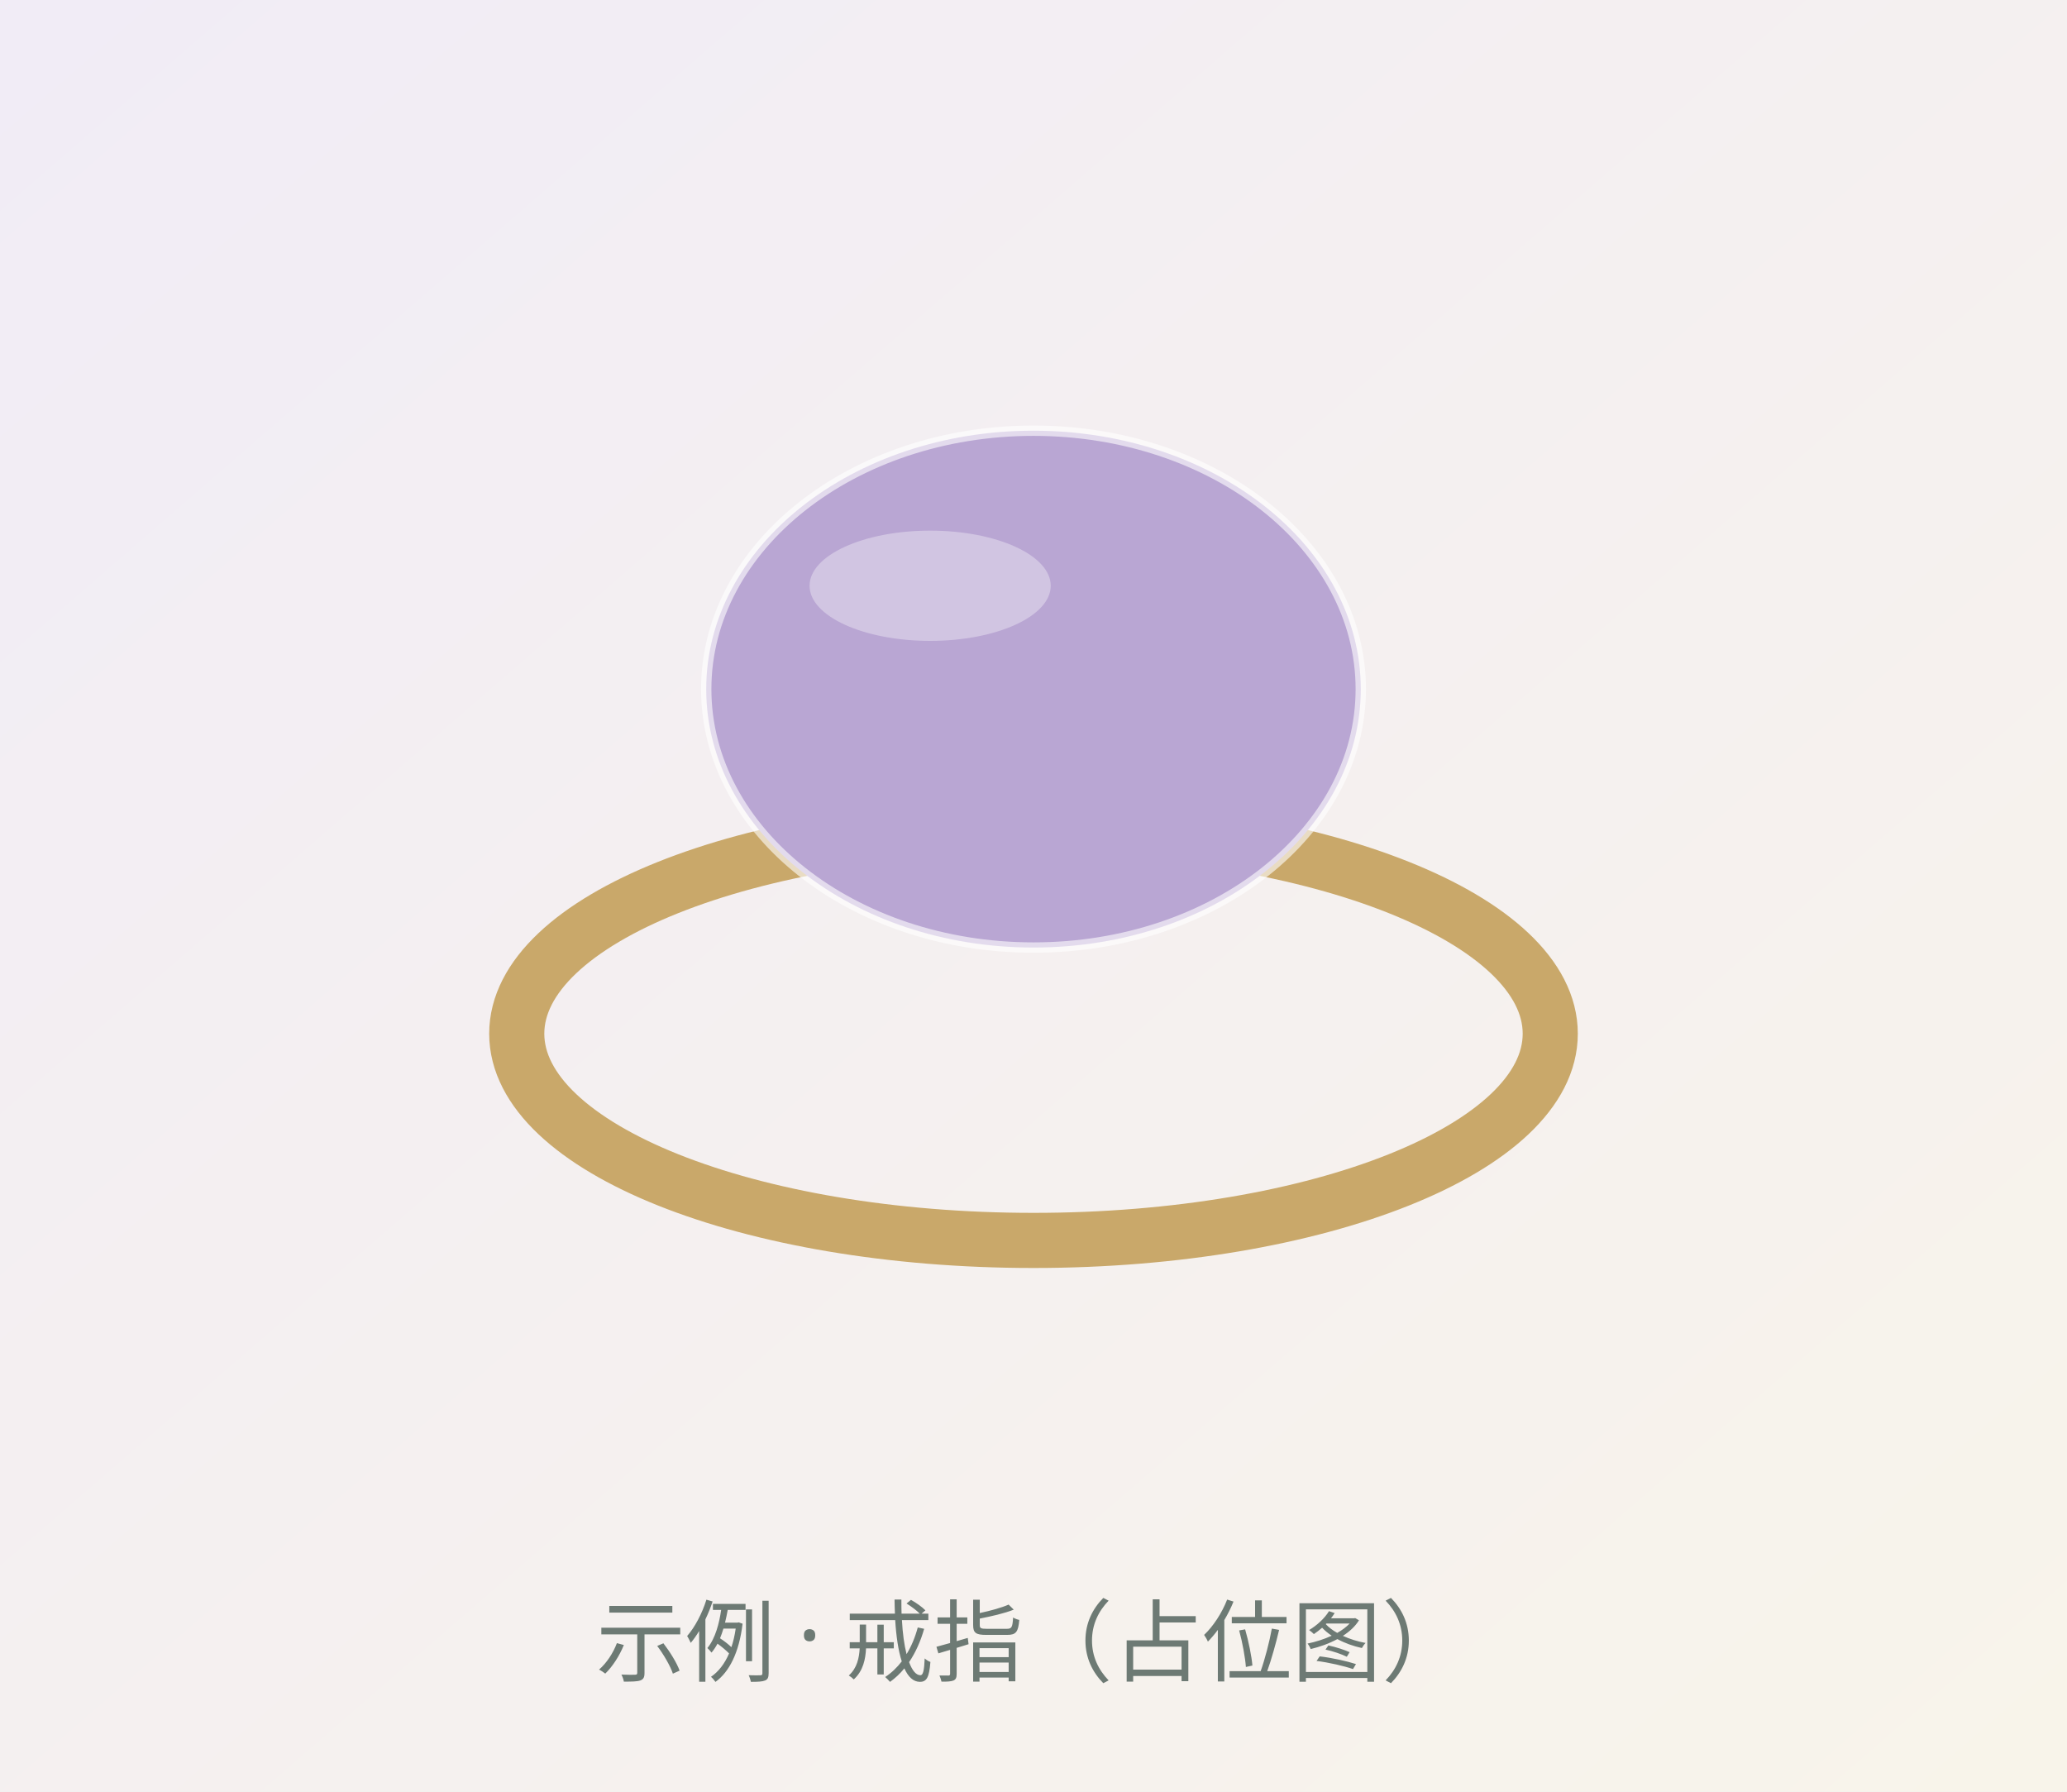
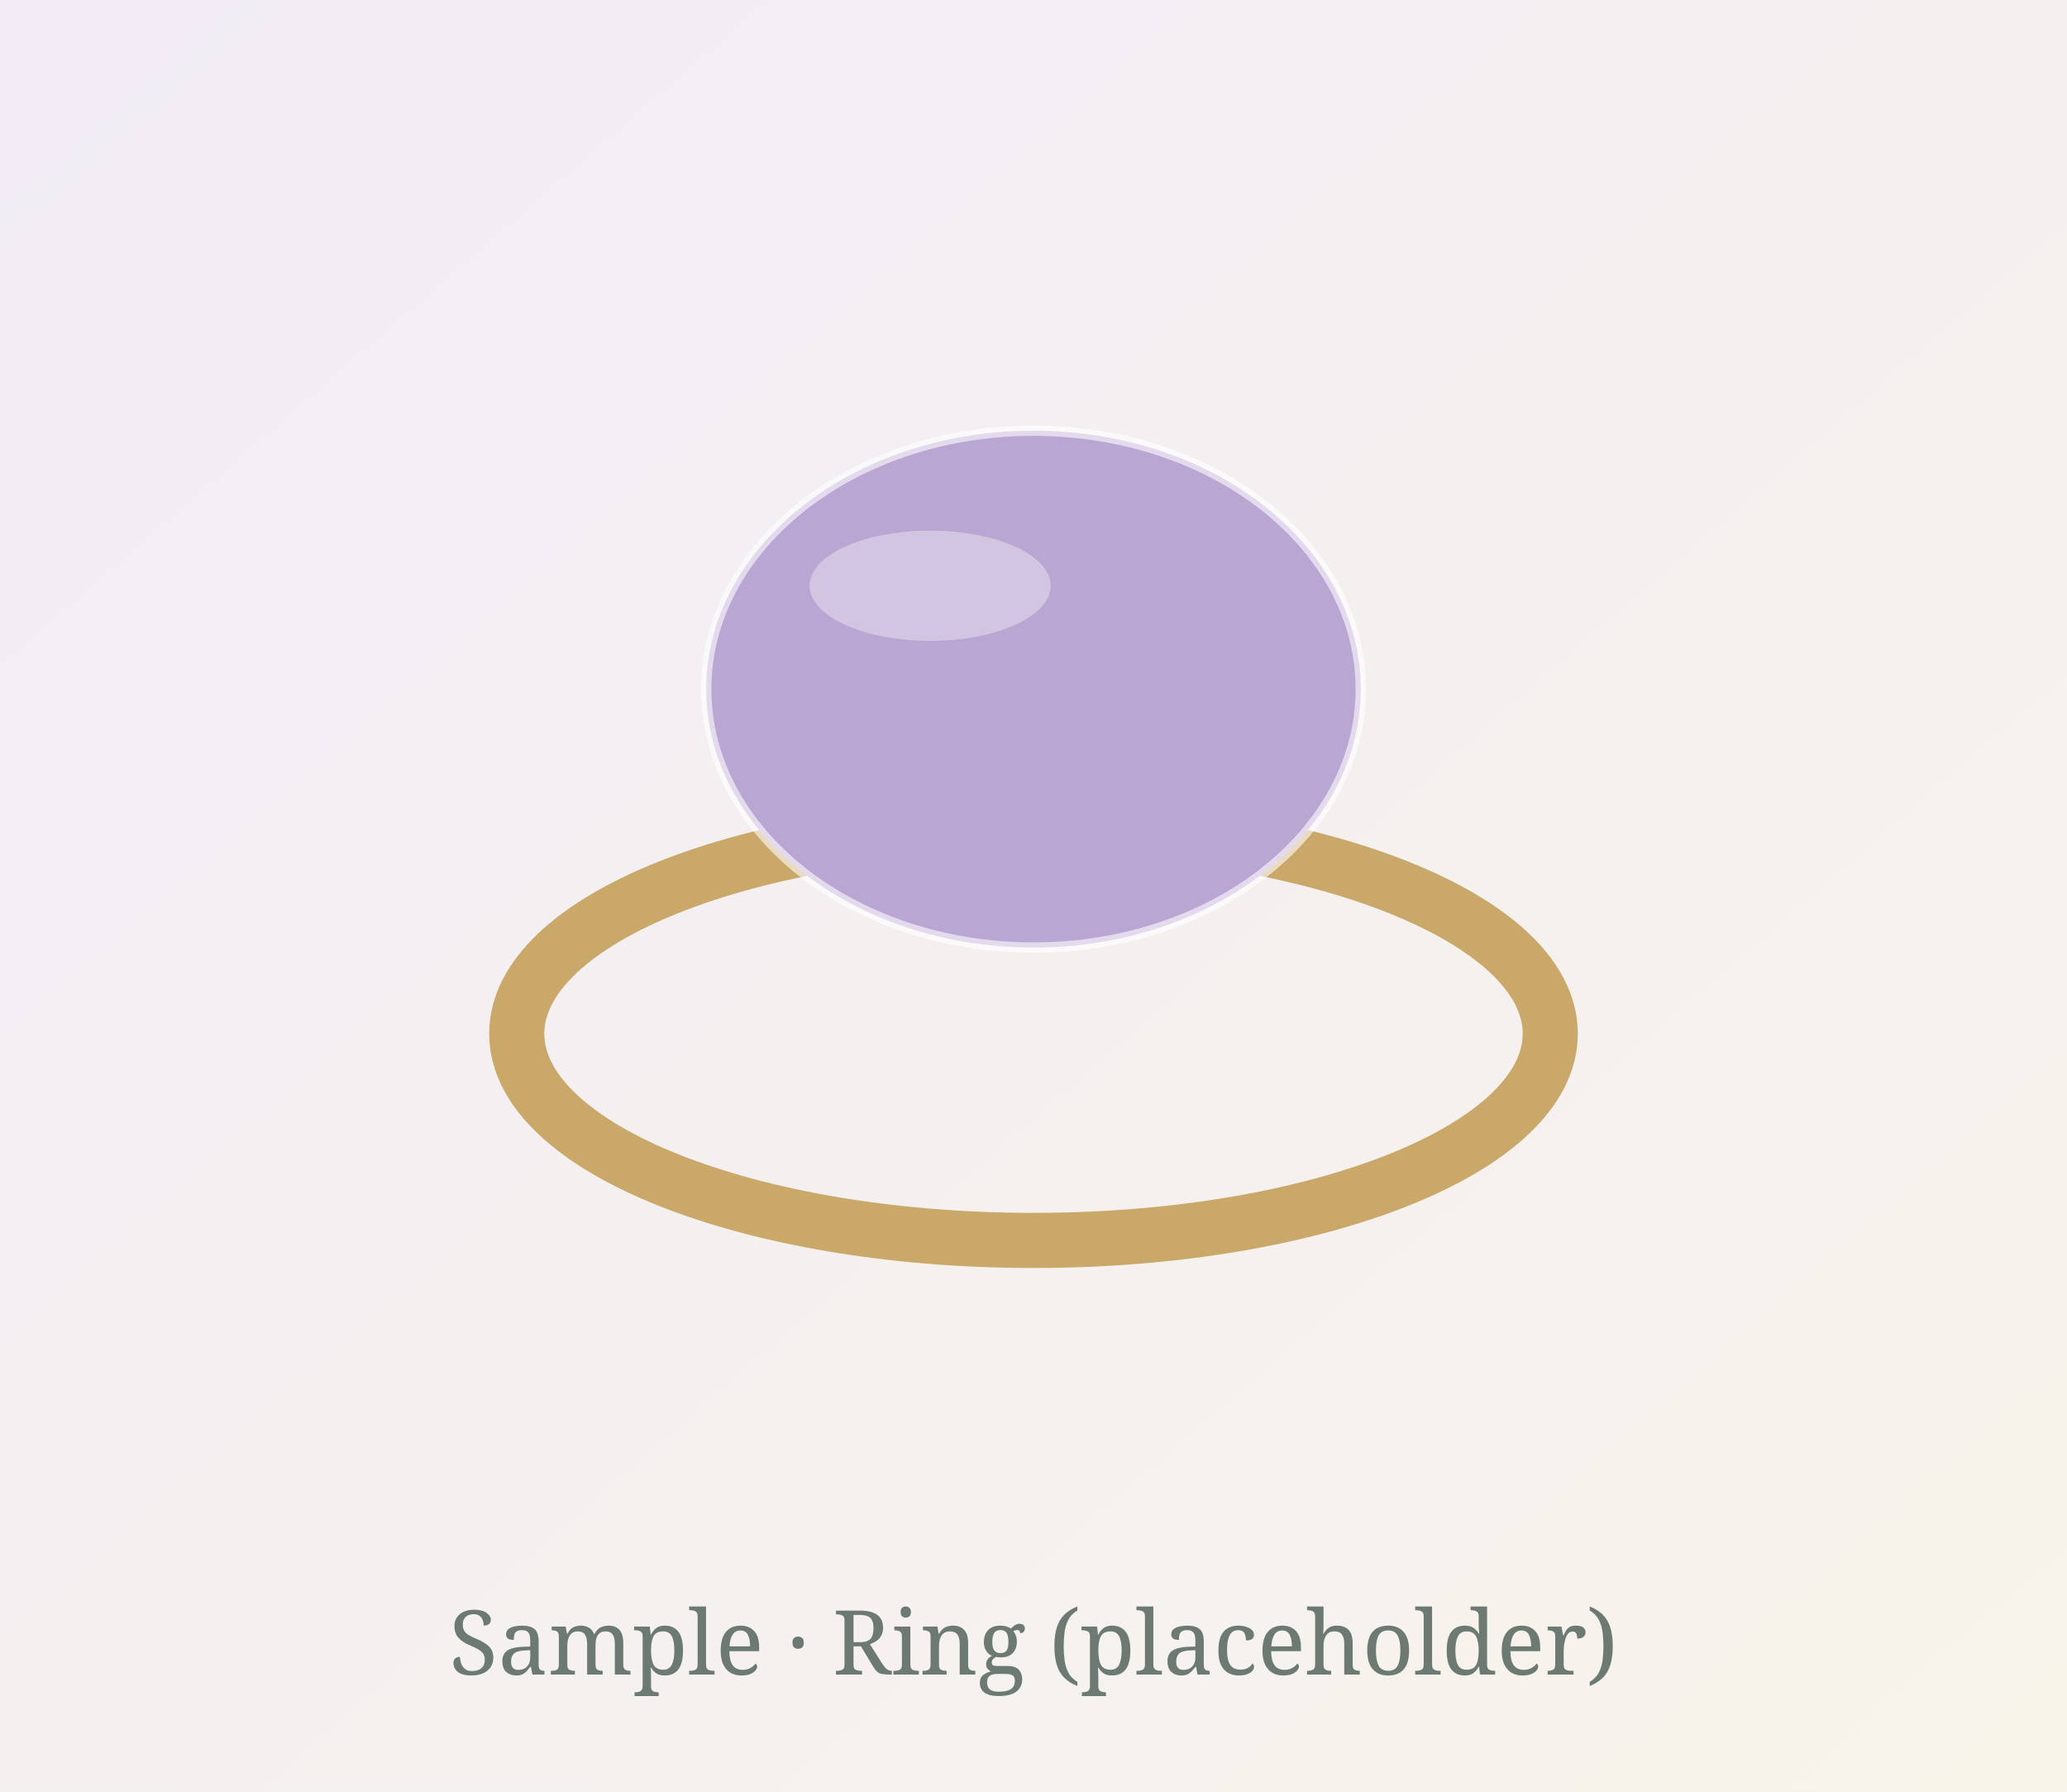
<svg xmlns="http://www.w3.org/2000/svg" viewBox="0 0 600 520" width="600" height="520">
  <defs>
    <linearGradient id="bg" x1="0" y1="0" x2="1" y2="1">
      <stop offset="0" stop-color="#f1ecf6" />
      <stop offset="1" stop-color="#f8f4ea" />
    </linearGradient>
  </defs>
  <rect width="600" height="520" fill="url(#bg)" />
  <ellipse cx="300.0" cy="300.0" rx="150" ry="60" fill="none" stroke="#c9a86a" stroke-width="16" />
  <ellipse cx="300.0" cy="200.0" rx="95" ry="75" fill="#b9a6d3" stroke="#ffffff" stroke-opacity=".6" stroke-width="3" />
  <ellipse cx="270.0" cy="170.0" rx="35" ry="16" fill="#fff" fill-opacity=".35" />
-   <text x="300.0" y="486" text-anchor="middle" font-family="serif" font-size="26" fill="#6d7a74">示例 · 戒指（占位图）</text>
+   <text x="300.0" y="486" text-anchor="middle" font-family="serif" font-size="26" fill="#6d7a74">Sample · Ring (placeholder)</text>
</svg>
